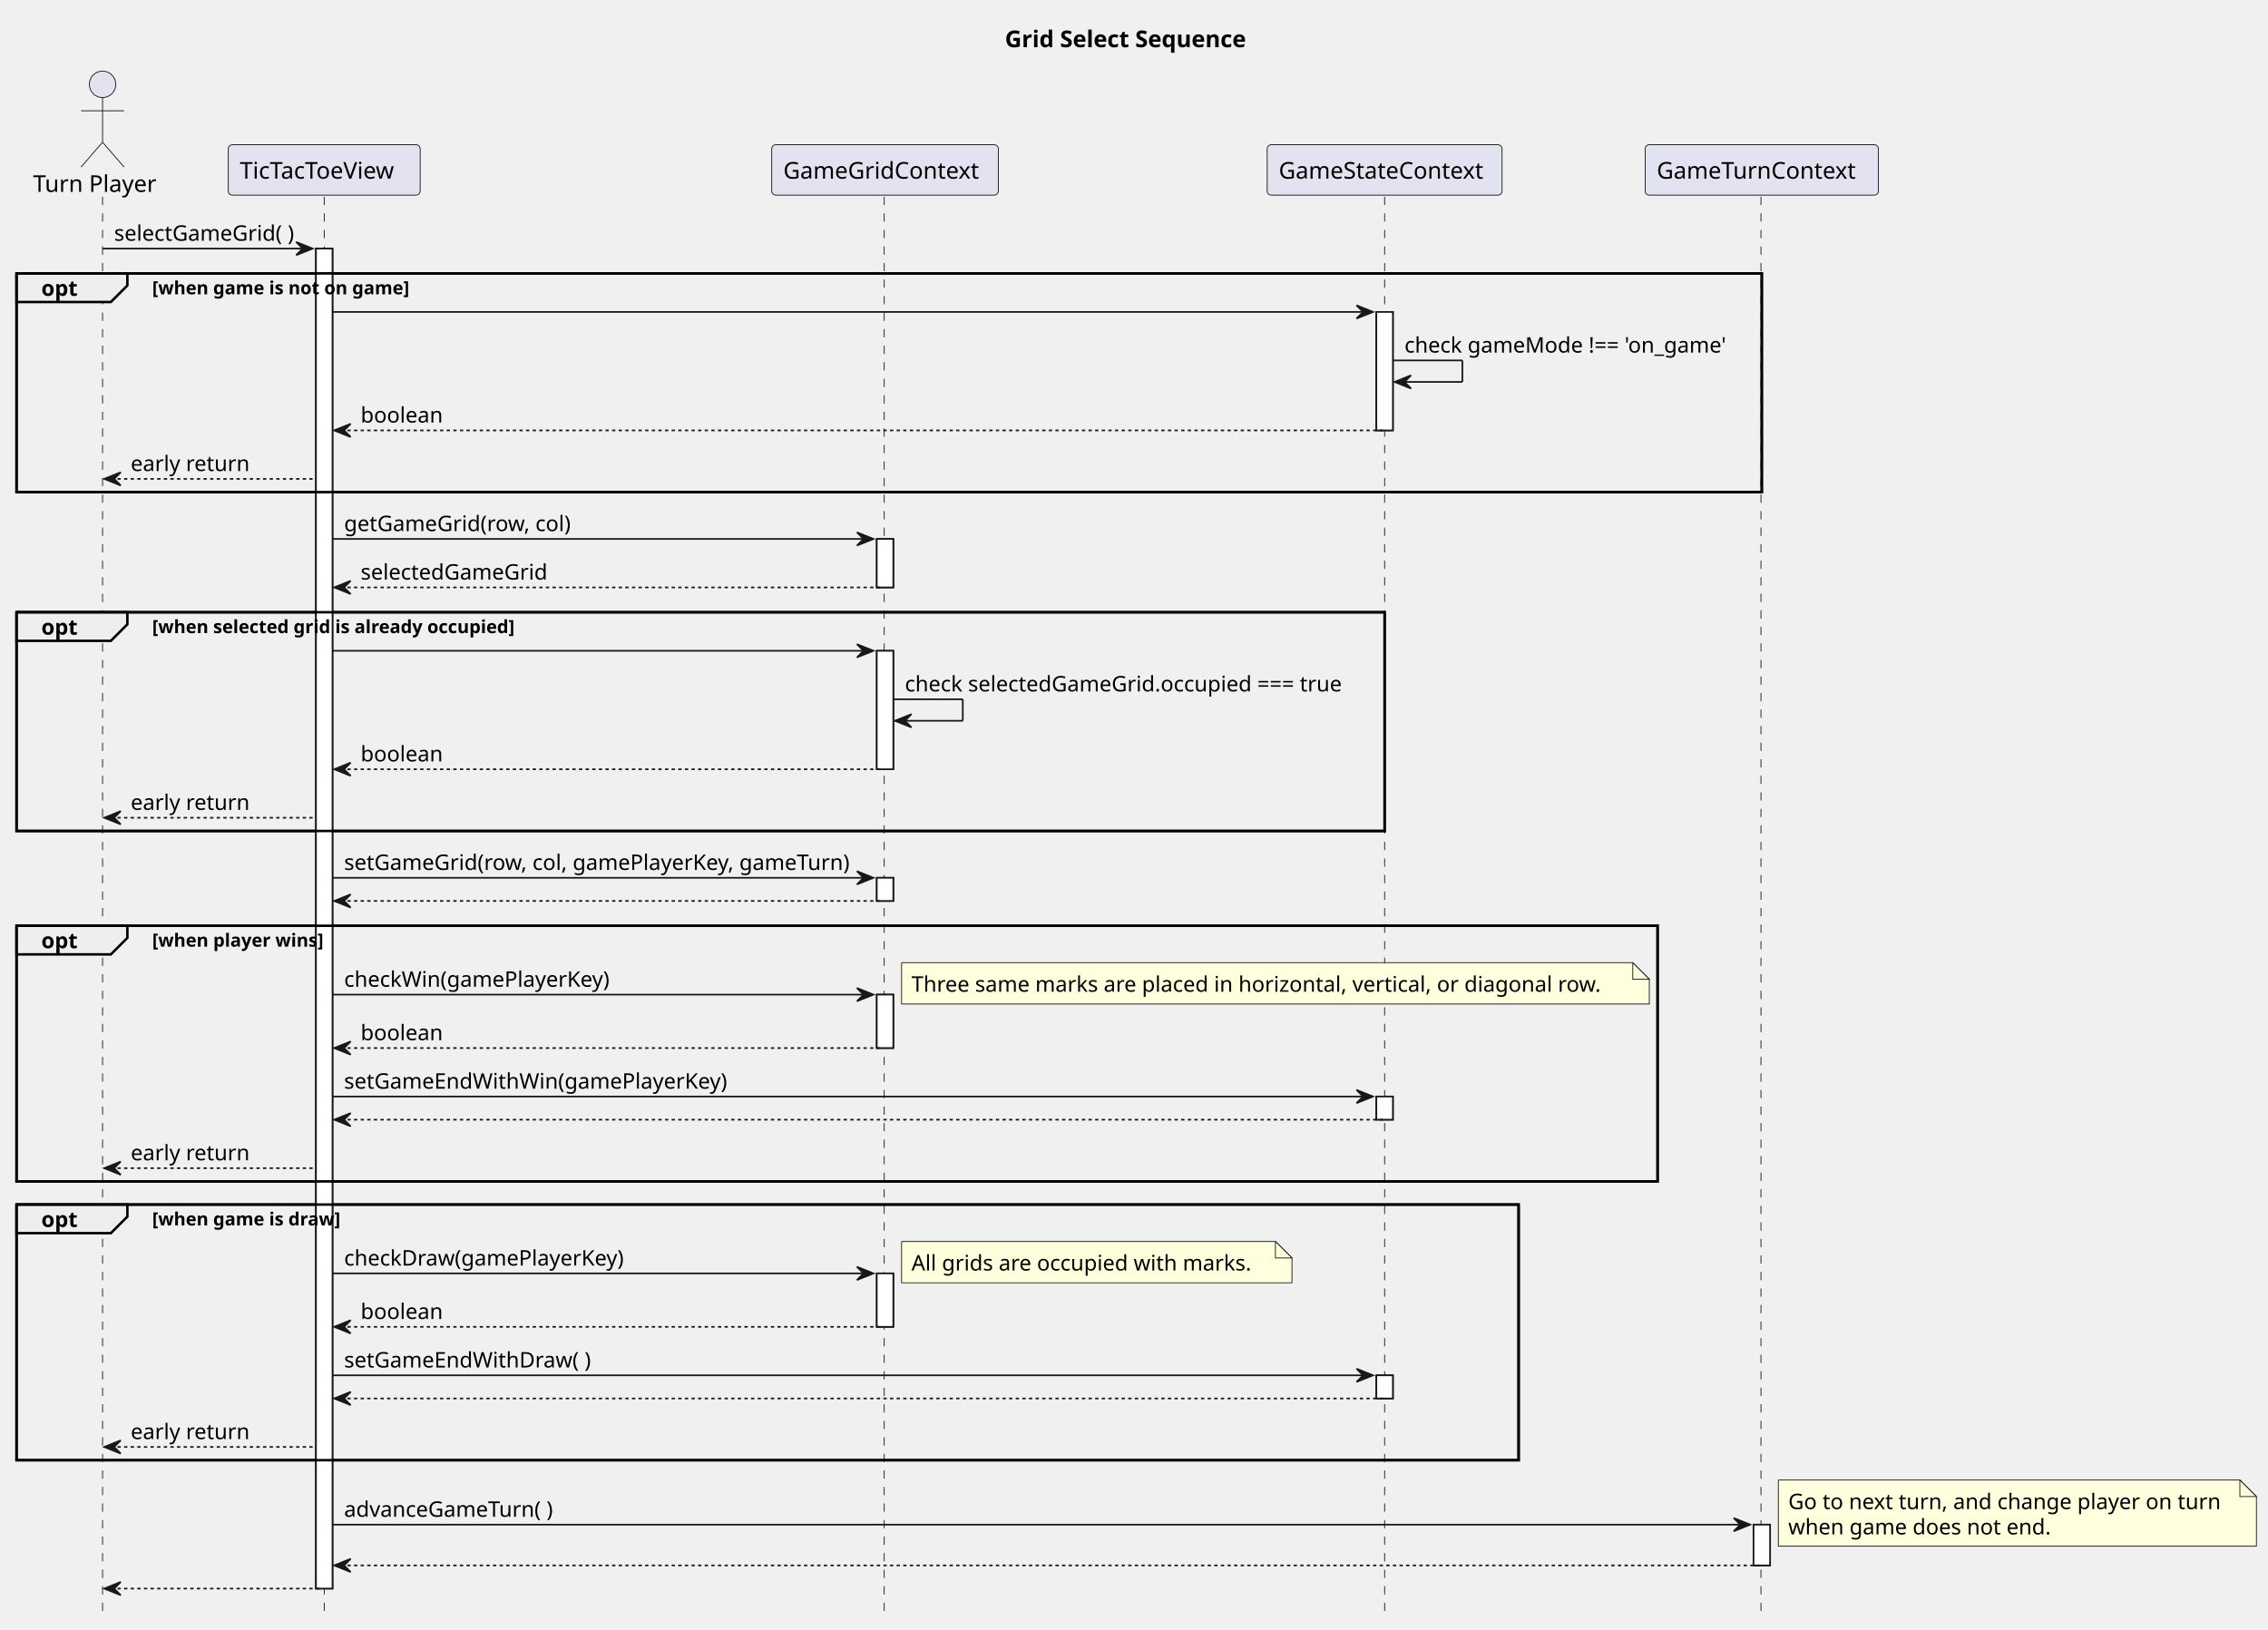
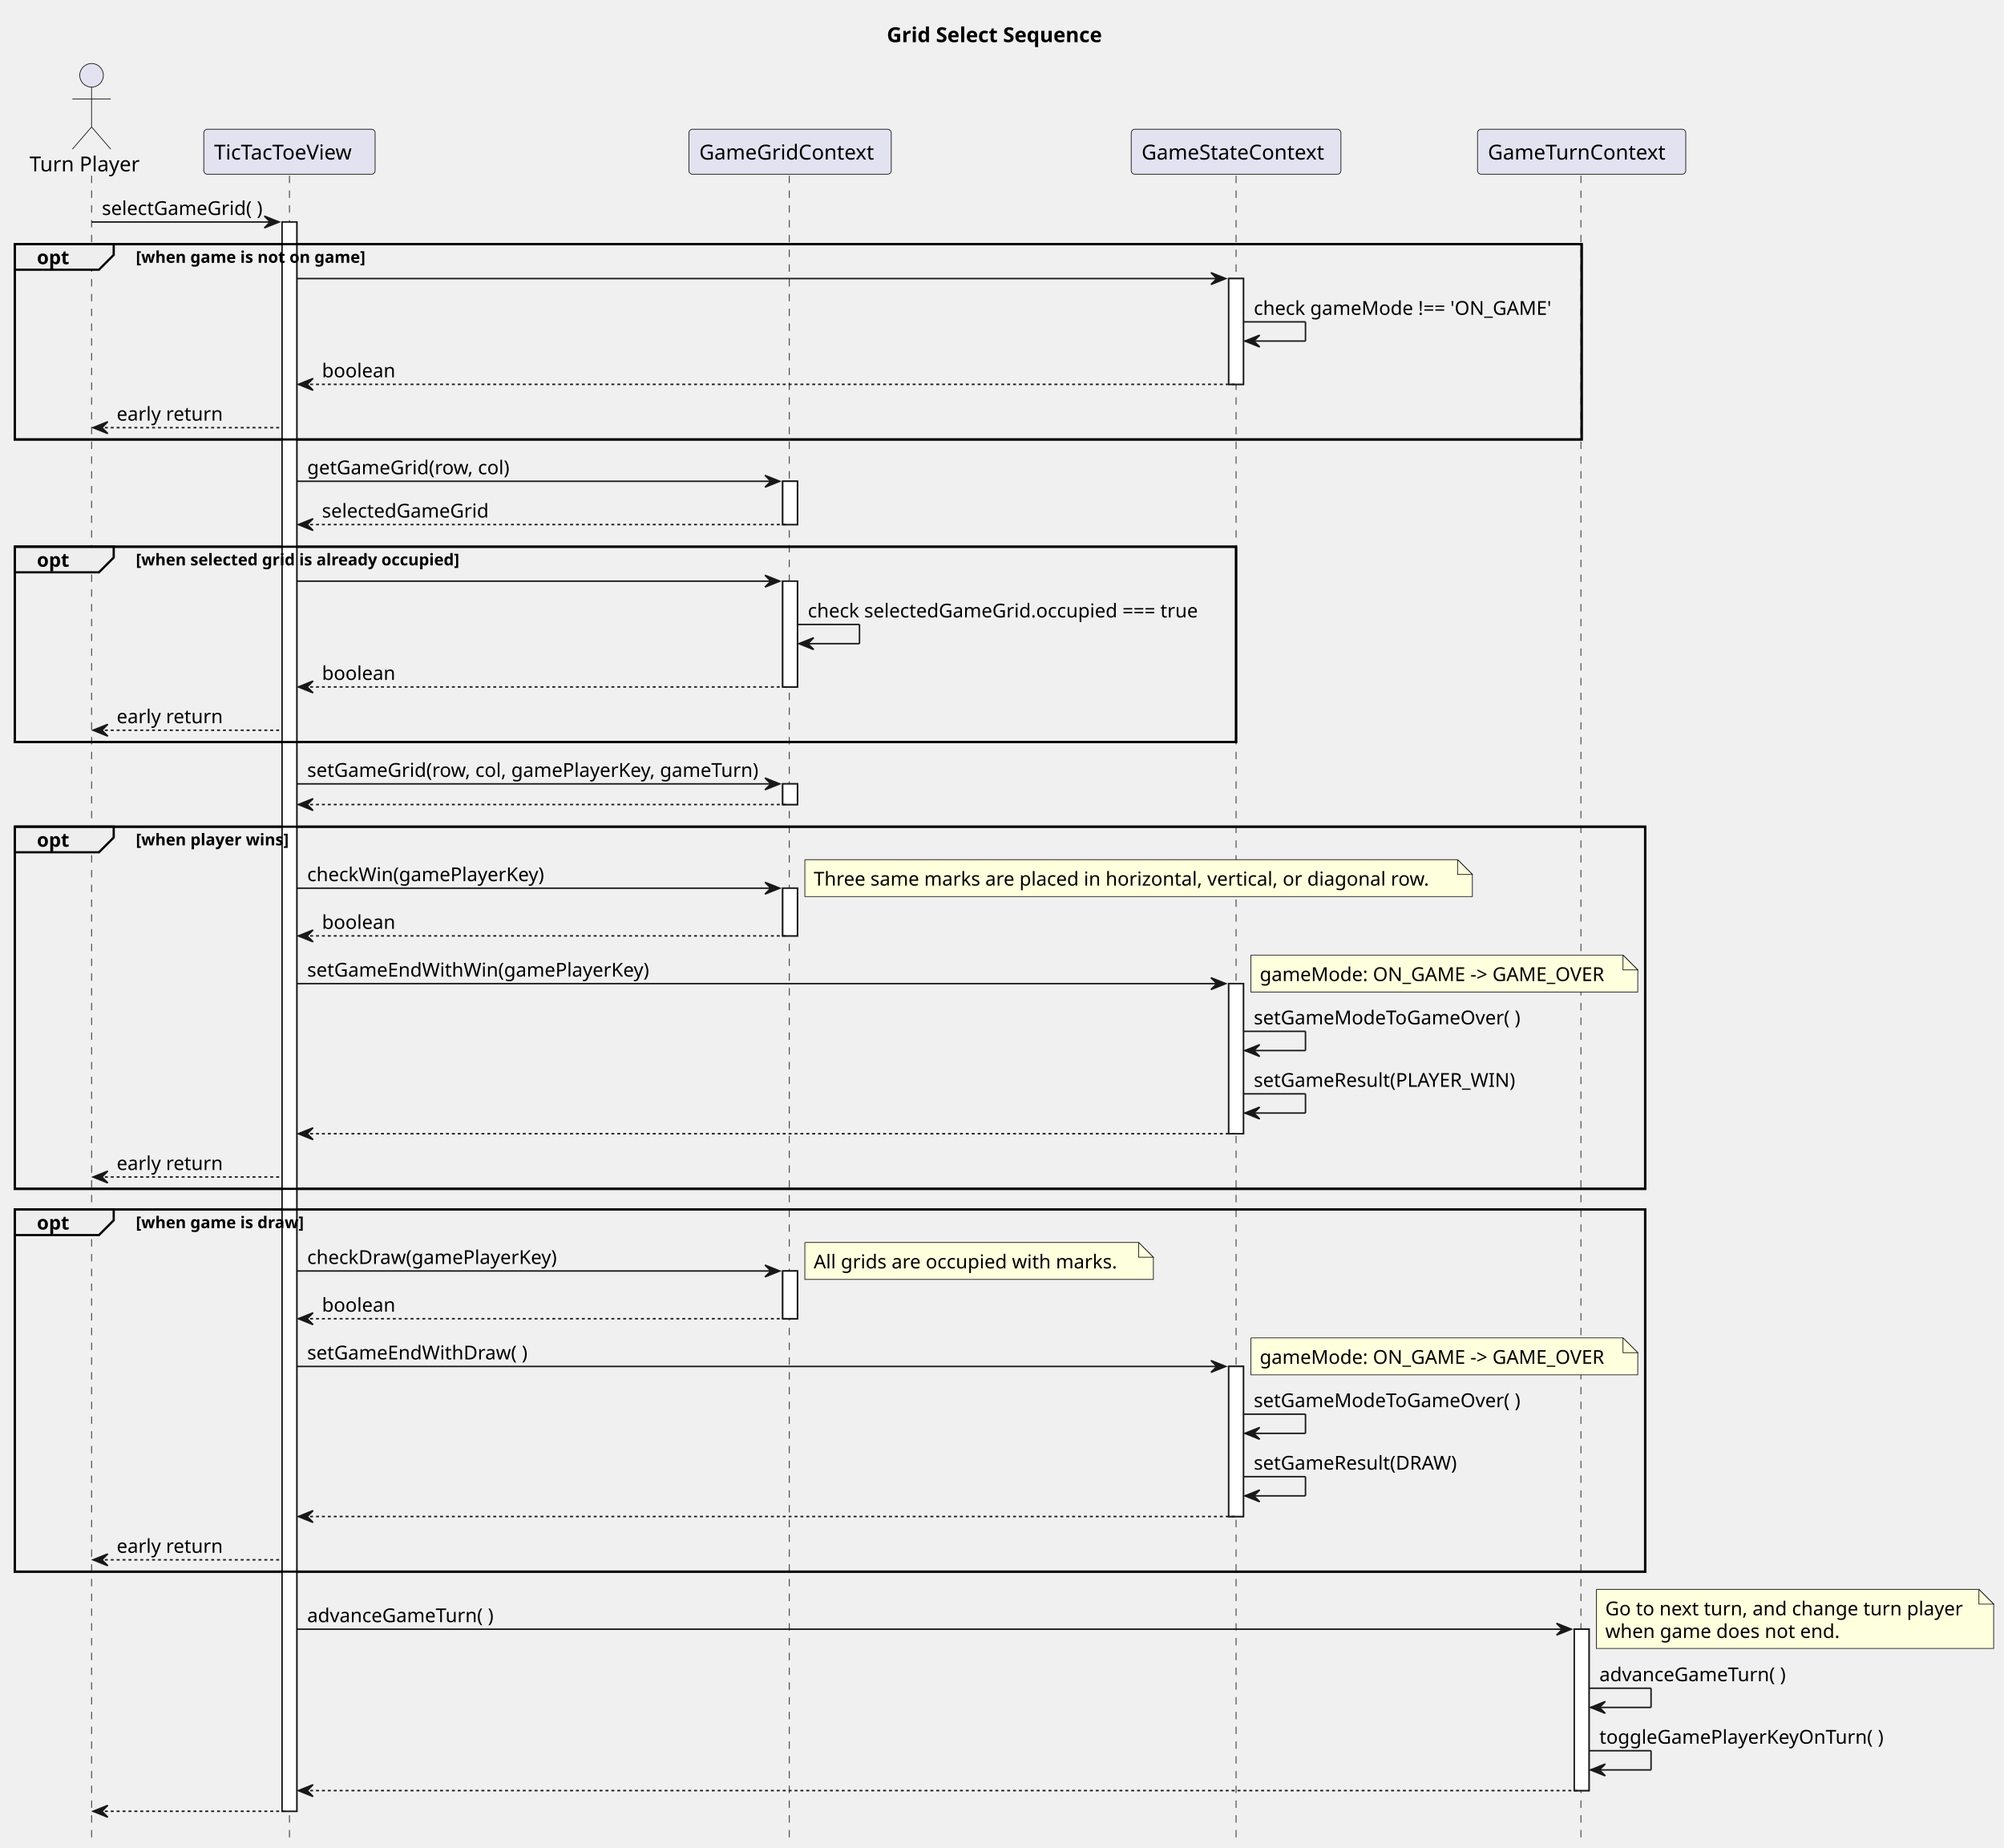
- <svg xmlns="http://www.w3.org/2000/svg" contentStyleType="text/css" height="985px" preserveAspectRatio="none" style="width:1371px;height:985px;background:#FFFFFF;" version="1.1" viewBox="0 0 1371 985" width="1371px" zoomAndPan="magnify">
+ <svg xmlns="http://www.w3.org/2000/svg" contentStyleType="text/css" height="1251px" preserveAspectRatio="none" style="width:1357px;height:1251px;background:#FFFFFF;" version="1.1" viewBox="0 0 1357 1251" width="1357px" zoomAndPan="magnify">
  <defs />
  <g>
-     <text fill="#000000" font-family="sans-serif" font-size="14" font-weight="bold" lengthAdjust="spacing" textLength="148" x="607.5" y="28.535">Grid Select Sequence</text>
-     <rect fill="#FFFFFF" height="810.143" style="stroke:#181818;stroke-width:1.0;" width="10" x="191" y="150.287" />
+     <text fill="#000000" font-family="sans-serif" font-size="14" font-weight="bold" lengthAdjust="spacing" textLength="148" x="600.5" y="28.535">Grid Select Sequence</text>
+     <rect fill="#FFFFFF" height="1076.006" style="stroke:#181818;stroke-width:1.0;" width="10" x="191" y="150.287" />
    <rect fill="#FFFFFF" height="29.311" style="stroke:#181818;stroke-width:1.0;" width="10" x="530" y="325.84" />
    <rect fill="#FFFFFF" height="71.621" style="stroke:#181818;stroke-width:1.0;" width="10" x="530" y="393.461" />
    <rect fill="#FFFFFF" height="14" style="stroke:#181818;stroke-width:1.0;" width="10" x="530" y="530.703" />
    <rect fill="#FFFFFF" height="32.31" style="stroke:#181818;stroke-width:1.0;" width="10" x="530" y="601.324" />
-     <rect fill="#FFFFFF" height="32.31" style="stroke:#181818;stroke-width:1.0;" width="10" x="530" y="769.877" />
+     <rect fill="#FFFFFF" height="32.31" style="stroke:#181818;stroke-width:1.0;" width="10" x="530" y="860.498" />
    <rect fill="#FFFFFF" height="71.621" style="stroke:#181818;stroke-width:1.0;" width="10" x="832" y="188.598" />
-     <rect fill="#FFFFFF" height="14" style="stroke:#181818;stroke-width:1.0;" width="10" x="832" y="662.945" />
-     <rect fill="#FFFFFF" height="14" style="stroke:#181818;stroke-width:1.0;" width="10" x="832" y="831.498" />
-     <rect fill="#FFFFFF" height="24.655" style="stroke:#181818;stroke-width:1.0;" width="10" x="1060" y="921.774" />
-     <rect fill="none" height="132.242" style="stroke:#000000;stroke-width:1.5;" width="1055" x="10" y="165.287" />
+     <rect fill="#FFFFFF" height="101.621" style="stroke:#181818;stroke-width:1.0;" width="10" x="832" y="665.945" />
+     <rect fill="#FFFFFF" height="101.621" style="stroke:#181818;stroke-width:1.0;" width="10" x="832" y="925.119" />
+     <rect fill="#FFFFFF" height="109.276" style="stroke:#181818;stroke-width:1.0;" width="10" x="1066" y="1103.017" />
+     <rect fill="none" height="132.242" style="stroke:#000000;stroke-width:1.5;" width="1061" x="10" y="165.287" />
    <rect fill="none" height="132.242" style="stroke:#000000;stroke-width:1.5;" width="827" x="10" y="370.15" />
-     <rect fill="none" height="154.553" style="stroke:#000000;stroke-width:1.5;" width="992" x="10" y="559.703" />
-     <rect fill="none" height="154.553" style="stroke:#000000;stroke-width:1.5;" width="908" x="10" y="728.256" />
-     <line style="stroke:#181818;stroke-width:0.5;stroke-dasharray:5.0,5.0;" x1="62" x2="62" y1="118.977" y2="978.43" />
-     <line style="stroke:#181818;stroke-width:0.5;stroke-dasharray:5.0,5.0;" x1="196" x2="196" y1="118.977" y2="978.43" />
-     <line style="stroke:#181818;stroke-width:0.5;stroke-dasharray:5.0,5.0;" x1="534.5" x2="534.5" y1="118.977" y2="978.43" />
-     <line style="stroke:#181818;stroke-width:0.5;stroke-dasharray:5.0,5.0;" x1="837" x2="837" y1="118.977" y2="978.43" />
-     <line style="stroke:#181818;stroke-width:0.5;stroke-dasharray:5.0,5.0;" x1="1064.5" x2="1064.5" y1="118.977" y2="978.43" />
+     <rect fill="none" height="245.174" style="stroke:#000000;stroke-width:1.5;" width="1104" x="10" y="559.703" />
+     <rect fill="none" height="245.174" style="stroke:#000000;stroke-width:1.5;" width="1104" x="10" y="818.877" />
+     <line style="stroke:#181818;stroke-width:0.5;stroke-dasharray:5.0,5.0;" x1="62" x2="62" y1="118.977" y2="1244.293" />
+     <line style="stroke:#181818;stroke-width:0.5;stroke-dasharray:5.0,5.0;" x1="196" x2="196" y1="118.977" y2="1244.293" />
+     <line style="stroke:#181818;stroke-width:0.5;stroke-dasharray:5.0,5.0;" x1="534.5" x2="534.5" y1="118.977" y2="1244.293" />
+     <line style="stroke:#181818;stroke-width:0.5;stroke-dasharray:5.0,5.0;" x1="837" x2="837" y1="118.977" y2="1244.293" />
+     <line style="stroke:#181818;stroke-width:0.5;stroke-dasharray:5.0,5.0;" x1="1070.5" x2="1070.5" y1="118.977" y2="1244.293" />
    <text fill="#000000" font-family="sans-serif" font-size="14" lengthAdjust="spacing" textLength="78" x="20" y="116.023">Turn Player</text>
    <ellipse cx="62" cy="50.988" fill="#E2E2F0" rx="8" ry="8" style="stroke:#181818;stroke-width:0.5;" />
    <path d="M62,58.988 L62,85.988 M49,66.988 L75,66.988 M62,85.988 L49,100.988 M62,85.988 L75,100.988 " fill="none" style="stroke:#181818;stroke-width:0.5;" />
    <rect fill="#E2E2F0" height="30.488" rx="2.5" ry="2.5" style="stroke:#181818;stroke-width:0.5;" width="116" x="138" y="87.488" />
    <text fill="#000000" font-family="sans-serif" font-size="14" lengthAdjust="spacing" textLength="102" x="145" y="108.023">TicTacToeView</text>
    <rect fill="#E2E2F0" height="30.488" rx="2.5" ry="2.5" style="stroke:#181818;stroke-width:0.5;" width="137" x="466.5" y="87.488" />
    <text fill="#000000" font-family="sans-serif" font-size="14" lengthAdjust="spacing" textLength="123" x="473.5" y="108.023">GameGridContext</text>
    <rect fill="#E2E2F0" height="30.488" rx="2.5" ry="2.5" style="stroke:#181818;stroke-width:0.5;" width="142" x="766" y="87.488" />
    <text fill="#000000" font-family="sans-serif" font-size="14" lengthAdjust="spacing" textLength="128" x="773" y="108.023">GameStateContext</text>
-     <rect fill="#E2E2F0" height="30.488" rx="2.5" ry="2.5" style="stroke:#181818;stroke-width:0.5;" width="141" x="994.5" y="87.488" />
-     <text fill="#000000" font-family="sans-serif" font-size="14" lengthAdjust="spacing" textLength="127" x="1001.5" y="108.023">GameTurnContext</text>
-     <rect fill="#FFFFFF" height="810.143" style="stroke:#181818;stroke-width:1.0;" width="10" x="191" y="150.287" />
+     <rect fill="#E2E2F0" height="30.488" rx="2.5" ry="2.5" style="stroke:#181818;stroke-width:0.5;" width="141" x="1000.5" y="87.488" />
+     <text fill="#000000" font-family="sans-serif" font-size="14" lengthAdjust="spacing" textLength="127" x="1007.5" y="108.023">GameTurnContext</text>
+     <rect fill="#FFFFFF" height="1076.006" style="stroke:#181818;stroke-width:1.0;" width="10" x="191" y="150.287" />
    <rect fill="#FFFFFF" height="29.311" style="stroke:#181818;stroke-width:1.0;" width="10" x="530" y="325.84" />
    <rect fill="#FFFFFF" height="71.621" style="stroke:#181818;stroke-width:1.0;" width="10" x="530" y="393.461" />
    <rect fill="#FFFFFF" height="14" style="stroke:#181818;stroke-width:1.0;" width="10" x="530" y="530.703" />
    <rect fill="#FFFFFF" height="32.31" style="stroke:#181818;stroke-width:1.0;" width="10" x="530" y="601.324" />
-     <rect fill="#FFFFFF" height="32.31" style="stroke:#181818;stroke-width:1.0;" width="10" x="530" y="769.877" />
+     <rect fill="#FFFFFF" height="32.31" style="stroke:#181818;stroke-width:1.0;" width="10" x="530" y="860.498" />
    <rect fill="#FFFFFF" height="71.621" style="stroke:#181818;stroke-width:1.0;" width="10" x="832" y="188.598" />
-     <rect fill="#FFFFFF" height="14" style="stroke:#181818;stroke-width:1.0;" width="10" x="832" y="662.945" />
-     <rect fill="#FFFFFF" height="14" style="stroke:#181818;stroke-width:1.0;" width="10" x="832" y="831.498" />
-     <rect fill="#FFFFFF" height="24.655" style="stroke:#181818;stroke-width:1.0;" width="10" x="1060" y="921.774" />
+     <rect fill="#FFFFFF" height="101.621" style="stroke:#181818;stroke-width:1.0;" width="10" x="832" y="665.945" />
+     <rect fill="#FFFFFF" height="101.621" style="stroke:#181818;stroke-width:1.0;" width="10" x="832" y="925.119" />
+     <rect fill="#FFFFFF" height="109.276" style="stroke:#181818;stroke-width:1.0;" width="10" x="1066" y="1103.017" />
    <polygon fill="#181818" points="179,146.287,189,150.287,179,154.287,183,150.287" style="stroke:#181818;stroke-width:1.0;" />
    <line style="stroke:#181818;stroke-width:1.0;" x1="62" x2="185" y1="150.287" y2="150.287" />
    <text fill="#000000" font-family="sans-serif" font-size="13" lengthAdjust="spacing" textLength="110" x="69" y="145.545">selectGameGrid( )</text>
    <path d="M10,165.287 L77,165.287 L77,172.598 L67,182.598 L10,182.598 L10,165.287 " fill="#EEEEEE" style="stroke:#000000;stroke-width:1.5;" />
-     <rect fill="none" height="132.242" style="stroke:#000000;stroke-width:1.5;" width="1055" x="10" y="165.287" />
+     <rect fill="none" height="132.242" style="stroke:#000000;stroke-width:1.5;" width="1061" x="10" y="165.287" />
    <text fill="#000000" font-family="sans-serif" font-size="13" font-weight="bold" lengthAdjust="spacing" textLength="22" x="25" y="178.856">opt</text>
    <text fill="#000000" font-family="sans-serif" font-size="11" font-weight="bold" lengthAdjust="spacing" textLength="159" x="92" y="177.922">[when game is not on game]</text>
    <polygon fill="#181818" points="820,184.598,830,188.598,820,192.598,824,188.598" style="stroke:#181818;stroke-width:1.0;" />
    <line style="stroke:#181818;stroke-width:1.0;" x1="201" x2="826" y1="188.598" y2="188.598" />
    <line style="stroke:#181818;stroke-width:1.0;" x1="842" x2="884" y1="217.908" y2="217.908" />
    <line style="stroke:#181818;stroke-width:1.0;" x1="884" x2="884" y1="217.908" y2="230.908" />
    <line style="stroke:#181818;stroke-width:1.0;" x1="843" x2="884" y1="230.908" y2="230.908" />
    <polygon fill="#181818" points="853,226.908,843,230.908,853,234.908,849,230.908" style="stroke:#181818;stroke-width:1.0;" />
-     <text fill="#000000" font-family="sans-serif" font-size="13" lengthAdjust="spacing" textLength="204" x="849" y="213.166">check gameMode !== 'on_game'</text>
+     <text fill="#000000" font-family="sans-serif" font-size="13" lengthAdjust="spacing" textLength="210" x="849" y="213.166">check gameMode !== 'ON_GAME'</text>
    <polygon fill="#181818" points="212,256.219,202,260.219,212,264.219,208,260.219" style="stroke:#181818;stroke-width:1.0;" />
    <line style="stroke:#181818;stroke-width:1.0;stroke-dasharray:2.0,2.0;" x1="206" x2="836" y1="260.219" y2="260.219" />
    <text fill="#000000" font-family="sans-serif" font-size="13" lengthAdjust="spacing" textLength="50" x="218" y="255.477">boolean</text>
    <polygon fill="#181818" points="73,285.529,63,289.529,73,293.529,69,289.529" style="stroke:#181818;stroke-width:1.0;" />
    <line style="stroke:#181818;stroke-width:1.0;stroke-dasharray:2.0,2.0;" x1="67" x2="190" y1="289.529" y2="289.529" />
    <text fill="#000000" font-family="sans-serif" font-size="13" lengthAdjust="spacing" textLength="72" x="79" y="284.787">early return</text>
    <polygon fill="#181818" points="518,321.84,528,325.84,518,329.84,522,325.84" style="stroke:#181818;stroke-width:1.0;" />
    <line style="stroke:#181818;stroke-width:1.0;" x1="201" x2="524" y1="325.84" y2="325.84" />
    <text fill="#000000" font-family="sans-serif" font-size="13" lengthAdjust="spacing" textLength="139" x="208" y="321.098">getGameGrid(row, col)</text>
    <polygon fill="#181818" points="212,351.15,202,355.15,212,359.15,208,355.15" style="stroke:#181818;stroke-width:1.0;" />
    <line style="stroke:#181818;stroke-width:1.0;stroke-dasharray:2.0,2.0;" x1="206" x2="534" y1="355.15" y2="355.15" />
    <text fill="#000000" font-family="sans-serif" font-size="13" lengthAdjust="spacing" textLength="113" x="218" y="350.408">selectedGameGrid</text>
    <path d="M10,370.15 L77,370.15 L77,377.461 L67,387.461 L10,387.461 L10,370.15 " fill="#EEEEEE" style="stroke:#000000;stroke-width:1.5;" />
    <rect fill="none" height="132.242" style="stroke:#000000;stroke-width:1.5;" width="827" x="10" y="370.15" />
    <text fill="#000000" font-family="sans-serif" font-size="13" font-weight="bold" lengthAdjust="spacing" textLength="22" x="25" y="383.719">opt</text>
    <text fill="#000000" font-family="sans-serif" font-size="11" font-weight="bold" lengthAdjust="spacing" textLength="225" x="92" y="382.785">[when selected grid is already occupied]</text>
    <polygon fill="#181818" points="518,389.461,528,393.461,518,397.461,522,393.461" style="stroke:#181818;stroke-width:1.0;" />
    <line style="stroke:#181818;stroke-width:1.0;" x1="201" x2="524" y1="393.461" y2="393.461" />
    <line style="stroke:#181818;stroke-width:1.0;" x1="540" x2="582" y1="422.772" y2="422.772" />
    <line style="stroke:#181818;stroke-width:1.0;" x1="582" x2="582" y1="422.772" y2="435.772" />
    <line style="stroke:#181818;stroke-width:1.0;" x1="541" x2="582" y1="435.772" y2="435.772" />
    <polygon fill="#181818" points="551,431.772,541,435.772,551,439.772,547,435.772" style="stroke:#181818;stroke-width:1.0;" />
    <text fill="#000000" font-family="sans-serif" font-size="13" lengthAdjust="spacing" textLength="278" x="547" y="418.029">check selectedGameGrid.occupied === true</text>
    <polygon fill="#181818" points="212,461.082,202,465.082,212,469.082,208,465.082" style="stroke:#181818;stroke-width:1.0;" />
    <line style="stroke:#181818;stroke-width:1.0;stroke-dasharray:2.0,2.0;" x1="206" x2="534" y1="465.082" y2="465.082" />
    <text fill="#000000" font-family="sans-serif" font-size="13" lengthAdjust="spacing" textLength="50" x="218" y="460.34">boolean</text>
    <polygon fill="#181818" points="73,490.393,63,494.393,73,498.393,69,494.393" style="stroke:#181818;stroke-width:1.0;" />
    <line style="stroke:#181818;stroke-width:1.0;stroke-dasharray:2.0,2.0;" x1="67" x2="190" y1="494.393" y2="494.393" />
    <text fill="#000000" font-family="sans-serif" font-size="13" lengthAdjust="spacing" textLength="72" x="79" y="489.65">early return</text>
    <polygon fill="#181818" points="518,526.703,528,530.703,518,534.703,522,530.703" style="stroke:#181818;stroke-width:1.0;" />
    <line style="stroke:#181818;stroke-width:1.0;" x1="201" x2="524" y1="530.703" y2="530.703" />
    <text fill="#000000" font-family="sans-serif" font-size="13" lengthAdjust="spacing" textLength="310" x="208" y="525.961">setGameGrid(row, col, gamePlayerKey, gameTurn)</text>
    <polygon fill="#181818" points="212,540.703,202,544.703,212,548.703,208,544.703" style="stroke:#181818;stroke-width:1.0;" />
    <line style="stroke:#181818;stroke-width:1.0;stroke-dasharray:2.0,2.0;" x1="206" x2="534" y1="544.703" y2="544.703" />
    <path d="M10,559.703 L77,559.703 L77,567.014 L67,577.014 L10,577.014 L10,559.703 " fill="#EEEEEE" style="stroke:#000000;stroke-width:1.5;" />
-     <rect fill="none" height="154.553" style="stroke:#000000;stroke-width:1.5;" width="992" x="10" y="559.703" />
+     <rect fill="none" height="245.174" style="stroke:#000000;stroke-width:1.5;" width="1104" x="10" y="559.703" />
    <text fill="#000000" font-family="sans-serif" font-size="13" font-weight="bold" lengthAdjust="spacing" textLength="22" x="25" y="573.271">opt</text>
    <text fill="#000000" font-family="sans-serif" font-size="11" font-weight="bold" lengthAdjust="spacing" textLength="105" x="92" y="572.338">[when player wins]</text>
    <polygon fill="#181818" points="518,597.324,528,601.324,518,605.324,522,601.324" style="stroke:#181818;stroke-width:1.0;" />
    <line style="stroke:#181818;stroke-width:1.0;" x1="201" x2="524" y1="601.324" y2="601.324" />
    <text fill="#000000" font-family="sans-serif" font-size="13" lengthAdjust="spacing" textLength="161" x="208" y="596.582">checkWin(gamePlayerKey)</text>
    <path d="M545,582.014 L545,607.014 L997,607.014 L997,592.014 L987,582.014 L545,582.014 " fill="#FEFFDD" style="stroke:#181818;stroke-width:0.5;" />
    <path d="M987,582.014 L987,592.014 L997,592.014 L987,582.014 " fill="#FEFFDD" style="stroke:#181818;stroke-width:0.5;" />
    <text fill="#000000" font-family="sans-serif" font-size="13" lengthAdjust="spacing" textLength="431" x="551" y="599.582">Three same marks are placed in horizontal, vertical, or diagonal row.</text>
    <polygon fill="#181818" points="212,629.635,202,633.635,212,637.635,208,633.635" style="stroke:#181818;stroke-width:1.0;" />
    <line style="stroke:#181818;stroke-width:1.0;stroke-dasharray:2.0,2.0;" x1="206" x2="534" y1="633.635" y2="633.635" />
    <text fill="#000000" font-family="sans-serif" font-size="13" lengthAdjust="spacing" textLength="50" x="218" y="628.893">boolean</text>
-     <polygon fill="#181818" points="820,658.945,830,662.945,820,666.945,824,662.945" style="stroke:#181818;stroke-width:1.0;" />
-     <line style="stroke:#181818;stroke-width:1.0;" x1="201" x2="826" y1="662.945" y2="662.945" />
-     <text fill="#000000" font-family="sans-serif" font-size="13" lengthAdjust="spacing" textLength="229" x="208" y="658.203">setGameEndWithWin(gamePlayerKey)</text>
-     <polygon fill="#181818" points="212,672.945,202,676.945,212,680.945,208,676.945" style="stroke:#181818;stroke-width:1.0;" />
-     <line style="stroke:#181818;stroke-width:1.0;stroke-dasharray:2.0,2.0;" x1="206" x2="836" y1="676.945" y2="676.945" />
-     <polygon fill="#181818" points="73,702.256,63,706.256,73,710.256,69,706.256" style="stroke:#181818;stroke-width:1.0;" />
-     <line style="stroke:#181818;stroke-width:1.0;stroke-dasharray:2.0,2.0;" x1="67" x2="190" y1="706.256" y2="706.256" />
-     <text fill="#000000" font-family="sans-serif" font-size="13" lengthAdjust="spacing" textLength="72" x="79" y="701.514">early return</text>
-     <path d="M10,728.256 L77,728.256 L77,735.566 L67,745.566 L10,745.566 L10,728.256 " fill="#EEEEEE" style="stroke:#000000;stroke-width:1.5;" />
-     <rect fill="none" height="154.553" style="stroke:#000000;stroke-width:1.5;" width="908" x="10" y="728.256" />
-     <text fill="#000000" font-family="sans-serif" font-size="13" font-weight="bold" lengthAdjust="spacing" textLength="22" x="25" y="741.824">opt</text>
-     <text fill="#000000" font-family="sans-serif" font-size="11" font-weight="bold" lengthAdjust="spacing" textLength="116" x="92" y="740.891">[when game is draw]</text>
-     <polygon fill="#181818" points="518,765.877,528,769.877,518,773.877,522,769.877" style="stroke:#181818;stroke-width:1.0;" />
-     <line style="stroke:#181818;stroke-width:1.0;" x1="201" x2="524" y1="769.877" y2="769.877" />
-     <text fill="#000000" font-family="sans-serif" font-size="13" lengthAdjust="spacing" textLength="170" x="208" y="765.135">checkDraw(gamePlayerKey)</text>
-     <path d="M545,750.566 L545,775.566 L781,775.566 L781,760.566 L771,750.566 L545,750.566 " fill="#FEFFDD" style="stroke:#181818;stroke-width:0.5;" />
-     <path d="M771,750.566 L771,760.566 L781,760.566 L771,750.566 " fill="#FEFFDD" style="stroke:#181818;stroke-width:0.5;" />
-     <text fill="#000000" font-family="sans-serif" font-size="13" lengthAdjust="spacing" textLength="215" x="551" y="768.135">All grids are occupied with marks.</text>
-     <polygon fill="#181818" points="212,798.188,202,802.188,212,806.188,208,802.188" style="stroke:#181818;stroke-width:1.0;" />
-     <line style="stroke:#181818;stroke-width:1.0;stroke-dasharray:2.0,2.0;" x1="206" x2="534" y1="802.188" y2="802.188" />
-     <text fill="#000000" font-family="sans-serif" font-size="13" lengthAdjust="spacing" textLength="50" x="218" y="797.445">boolean</text>
-     <polygon fill="#181818" points="820,827.498,830,831.498,820,835.498,824,831.498" style="stroke:#181818;stroke-width:1.0;" />
-     <line style="stroke:#181818;stroke-width:1.0;" x1="201" x2="826" y1="831.498" y2="831.498" />
-     <text fill="#000000" font-family="sans-serif" font-size="13" lengthAdjust="spacing" textLength="149" x="208" y="826.756">setGameEndWithDraw( )</text>
-     <polygon fill="#181818" points="212,841.498,202,845.498,212,849.498,208,845.498" style="stroke:#181818;stroke-width:1.0;" />
-     <line style="stroke:#181818;stroke-width:1.0;stroke-dasharray:2.0,2.0;" x1="206" x2="836" y1="845.498" y2="845.498" />
-     <polygon fill="#181818" points="73,870.809,63,874.809,73,878.809,69,874.809" style="stroke:#181818;stroke-width:1.0;" />
-     <line style="stroke:#181818;stroke-width:1.0;stroke-dasharray:2.0,2.0;" x1="67" x2="190" y1="874.809" y2="874.809" />
-     <text fill="#000000" font-family="sans-serif" font-size="13" lengthAdjust="spacing" textLength="72" x="79" y="870.066">early return</text>
-     <polygon fill="#181818" points="1048,917.774,1058,921.774,1048,925.774,1052,921.774" style="stroke:#181818;stroke-width:1.0;" />
-     <line style="stroke:#181818;stroke-width:1.0;" x1="201" x2="1054" y1="921.774" y2="921.774" />
-     <text fill="#000000" font-family="sans-serif" font-size="13" lengthAdjust="spacing" textLength="127" x="208" y="917.032">advanceGameTurn( )</text>
-     <path d="M1075,894.809 L1075,934.809 L1364,934.809 L1364,904.809 L1354,894.809 L1075,894.809 " fill="#FEFFDD" style="stroke:#181818;stroke-width:0.5;" />
-     <path d="M1354,894.809 L1354,904.809 L1364,904.809 L1354,894.809 " fill="#FEFFDD" style="stroke:#181818;stroke-width:0.5;" />
-     <text fill="#000000" font-family="sans-serif" font-size="13" lengthAdjust="spacing" textLength="268" x="1081" y="912.377">Go to next turn, and change player on turn</text>
-     <text fill="#000000" font-family="sans-serif" font-size="13" lengthAdjust="spacing" textLength="161" x="1081" y="927.688">when game does not end.</text>
-     <polygon fill="#181818" points="212,942.43,202,946.43,212,950.43,208,946.43" style="stroke:#181818;stroke-width:1.0;" />
-     <line style="stroke:#181818;stroke-width:1.0;stroke-dasharray:2.0,2.0;" x1="206" x2="1064" y1="946.43" y2="946.43" />
-     <polygon fill="#181818" points="73,956.43,63,960.43,73,964.43,69,960.43" style="stroke:#181818;stroke-width:1.0;" />
-     <line style="stroke:#181818;stroke-width:1.0;stroke-dasharray:2.0,2.0;" x1="67" x2="195" y1="960.43" y2="960.43" />
+     <polygon fill="#181818" points="820,661.945,830,665.945,820,669.945,824,665.945" style="stroke:#181818;stroke-width:1.0;" />
+     <line style="stroke:#181818;stroke-width:1.0;" x1="201" x2="826" y1="665.945" y2="665.945" />
+     <text fill="#000000" font-family="sans-serif" font-size="13" lengthAdjust="spacing" textLength="229" x="208" y="661.203">setGameEndWithWin(gamePlayerKey)</text>
+     <path d="M847,646.635 L847,671.635 L1109,671.635 L1109,656.635 L1099,646.635 L847,646.635 " fill="#FEFFDD" style="stroke:#181818;stroke-width:0.5;" />
+     <path d="M1099,646.635 L1099,656.635 L1109,656.635 L1099,646.635 " fill="#FEFFDD" style="stroke:#181818;stroke-width:0.5;" />
+     <text fill="#000000" font-family="sans-serif" font-size="13" lengthAdjust="spacing" textLength="241" x="853" y="664.203">gameMode: ON_GAME -&gt; GAME_OVER</text>
+     <line style="stroke:#181818;stroke-width:1.0;" x1="842" x2="884" y1="698.256" y2="698.256" />
+     <line style="stroke:#181818;stroke-width:1.0;" x1="884" x2="884" y1="698.256" y2="711.256" />
+     <line style="stroke:#181818;stroke-width:1.0;" x1="843" x2="884" y1="711.256" y2="711.256" />
+     <polygon fill="#181818" points="853,707.256,843,711.256,853,715.256,849,711.256" style="stroke:#181818;stroke-width:1.0;" />
+     <text fill="#000000" font-family="sans-serif" font-size="13" lengthAdjust="spacing" textLength="180" x="849" y="693.514">setGameModeToGameOver( )</text>
+     <line style="stroke:#181818;stroke-width:1.0;" x1="842" x2="884" y1="740.566" y2="740.566" />
+     <line style="stroke:#181818;stroke-width:1.0;" x1="884" x2="884" y1="740.566" y2="753.566" />
+     <line style="stroke:#181818;stroke-width:1.0;" x1="843" x2="884" y1="753.566" y2="753.566" />
+     <polygon fill="#181818" points="853,749.566,843,753.566,853,757.566,849,753.566" style="stroke:#181818;stroke-width:1.0;" />
+     <text fill="#000000" font-family="sans-serif" font-size="13" lengthAdjust="spacing" textLength="179" x="849" y="735.824">setGameResult(PLAYER_WIN)</text>
+     <polygon fill="#181818" points="212,763.566,202,767.566,212,771.566,208,767.566" style="stroke:#181818;stroke-width:1.0;" />
+     <line style="stroke:#181818;stroke-width:1.0;stroke-dasharray:2.0,2.0;" x1="206" x2="836" y1="767.566" y2="767.566" />
+     <polygon fill="#181818" points="73,792.877,63,796.877,73,800.877,69,796.877" style="stroke:#181818;stroke-width:1.0;" />
+     <line style="stroke:#181818;stroke-width:1.0;stroke-dasharray:2.0,2.0;" x1="67" x2="190" y1="796.877" y2="796.877" />
+     <text fill="#000000" font-family="sans-serif" font-size="13" lengthAdjust="spacing" textLength="72" x="79" y="792.135">early return</text>
+     <path d="M10,818.877 L77,818.877 L77,826.188 L67,836.188 L10,836.188 L10,818.877 " fill="#EEEEEE" style="stroke:#000000;stroke-width:1.5;" />
+     <rect fill="none" height="245.174" style="stroke:#000000;stroke-width:1.5;" width="1104" x="10" y="818.877" />
+     <text fill="#000000" font-family="sans-serif" font-size="13" font-weight="bold" lengthAdjust="spacing" textLength="22" x="25" y="832.445">opt</text>
+     <text fill="#000000" font-family="sans-serif" font-size="11" font-weight="bold" lengthAdjust="spacing" textLength="116" x="92" y="831.512">[when game is draw]</text>
+     <polygon fill="#181818" points="518,856.498,528,860.498,518,864.498,522,860.498" style="stroke:#181818;stroke-width:1.0;" />
+     <line style="stroke:#181818;stroke-width:1.0;" x1="201" x2="524" y1="860.498" y2="860.498" />
+     <text fill="#000000" font-family="sans-serif" font-size="13" lengthAdjust="spacing" textLength="170" x="208" y="855.756">checkDraw(gamePlayerKey)</text>
+     <path d="M545,841.188 L545,866.188 L781,866.188 L781,851.188 L771,841.188 L545,841.188 " fill="#FEFFDD" style="stroke:#181818;stroke-width:0.5;" />
+     <path d="M771,841.188 L771,851.188 L781,851.188 L771,841.188 " fill="#FEFFDD" style="stroke:#181818;stroke-width:0.5;" />
+     <text fill="#000000" font-family="sans-serif" font-size="13" lengthAdjust="spacing" textLength="215" x="551" y="858.756">All grids are occupied with marks.</text>
+     <polygon fill="#181818" points="212,888.809,202,892.809,212,896.809,208,892.809" style="stroke:#181818;stroke-width:1.0;" />
+     <line style="stroke:#181818;stroke-width:1.0;stroke-dasharray:2.0,2.0;" x1="206" x2="534" y1="892.809" y2="892.809" />
+     <text fill="#000000" font-family="sans-serif" font-size="13" lengthAdjust="spacing" textLength="50" x="218" y="888.066">boolean</text>
+     <polygon fill="#181818" points="820,921.119,830,925.119,820,929.119,824,925.119" style="stroke:#181818;stroke-width:1.0;" />
+     <line style="stroke:#181818;stroke-width:1.0;" x1="201" x2="826" y1="925.119" y2="925.119" />
+     <text fill="#000000" font-family="sans-serif" font-size="13" lengthAdjust="spacing" textLength="149" x="208" y="920.377">setGameEndWithDraw( )</text>
+     <path d="M847,905.809 L847,930.809 L1109,930.809 L1109,915.809 L1099,905.809 L847,905.809 " fill="#FEFFDD" style="stroke:#181818;stroke-width:0.5;" />
+     <path d="M1099,905.809 L1099,915.809 L1109,915.809 L1099,905.809 " fill="#FEFFDD" style="stroke:#181818;stroke-width:0.5;" />
+     <text fill="#000000" font-family="sans-serif" font-size="13" lengthAdjust="spacing" textLength="241" x="853" y="923.377">gameMode: ON_GAME -&gt; GAME_OVER</text>
+     <line style="stroke:#181818;stroke-width:1.0;" x1="842" x2="884" y1="957.43" y2="957.43" />
+     <line style="stroke:#181818;stroke-width:1.0;" x1="884" x2="884" y1="957.43" y2="970.43" />
+     <line style="stroke:#181818;stroke-width:1.0;" x1="843" x2="884" y1="970.43" y2="970.43" />
+     <polygon fill="#181818" points="853,966.43,843,970.43,853,974.43,849,970.43" style="stroke:#181818;stroke-width:1.0;" />
+     <text fill="#000000" font-family="sans-serif" font-size="13" lengthAdjust="spacing" textLength="180" x="849" y="952.688">setGameModeToGameOver( )</text>
+     <line style="stroke:#181818;stroke-width:1.0;" x1="842" x2="884" y1="999.74" y2="999.74" />
+     <line style="stroke:#181818;stroke-width:1.0;" x1="884" x2="884" y1="999.74" y2="1012.74" />
+     <line style="stroke:#181818;stroke-width:1.0;" x1="843" x2="884" y1="1012.74" y2="1012.74" />
+     <polygon fill="#181818" points="853,1008.74,843,1012.74,853,1016.74,849,1012.74" style="stroke:#181818;stroke-width:1.0;" />
+     <text fill="#000000" font-family="sans-serif" font-size="13" lengthAdjust="spacing" textLength="139" x="849" y="994.998">setGameResult(DRAW)</text>
+     <polygon fill="#181818" points="212,1022.74,202,1026.74,212,1030.74,208,1026.74" style="stroke:#181818;stroke-width:1.0;" />
+     <line style="stroke:#181818;stroke-width:1.0;stroke-dasharray:2.0,2.0;" x1="206" x2="836" y1="1026.74" y2="1026.74" />
+     <polygon fill="#181818" points="73,1052.051,63,1056.051,73,1060.051,69,1056.051" style="stroke:#181818;stroke-width:1.0;" />
+     <line style="stroke:#181818;stroke-width:1.0;stroke-dasharray:2.0,2.0;" x1="67" x2="190" y1="1056.051" y2="1056.051" />
+     <text fill="#000000" font-family="sans-serif" font-size="13" lengthAdjust="spacing" textLength="72" x="79" y="1051.309">early return</text>
+     <polygon fill="#181818" points="1054,1099.017,1064,1103.017,1054,1107.017,1058,1103.017" style="stroke:#181818;stroke-width:1.0;" />
+     <line style="stroke:#181818;stroke-width:1.0;" x1="201" x2="1060" y1="1103.017" y2="1103.017" />
+     <text fill="#000000" font-family="sans-serif" font-size="13" lengthAdjust="spacing" textLength="127" x="208" y="1098.274">advanceGameTurn( )</text>
+     <path d="M1081,1076.051 L1081,1116.051 L1350,1116.051 L1350,1086.051 L1340,1076.051 L1081,1076.051 " fill="#FEFFDD" style="stroke:#181818;stroke-width:0.5;" />
+     <path d="M1340,1076.051 L1340,1086.051 L1350,1086.051 L1340,1076.051 " fill="#FEFFDD" style="stroke:#181818;stroke-width:0.5;" />
+     <text fill="#000000" font-family="sans-serif" font-size="13" lengthAdjust="spacing" textLength="248" x="1087" y="1093.619">Go to next turn, and change turn player</text>
+     <text fill="#000000" font-family="sans-serif" font-size="13" lengthAdjust="spacing" textLength="161" x="1087" y="1108.93">when game does not end.</text>
+     <line style="stroke:#181818;stroke-width:1.0;" x1="1076" x2="1118" y1="1142.982" y2="1142.982" />
+     <line style="stroke:#181818;stroke-width:1.0;" x1="1118" x2="1118" y1="1142.982" y2="1155.982" />
+     <line style="stroke:#181818;stroke-width:1.0;" x1="1077" x2="1118" y1="1155.982" y2="1155.982" />
+     <polygon fill="#181818" points="1087,1151.982,1077,1155.982,1087,1159.982,1083,1155.982" style="stroke:#181818;stroke-width:1.0;" />
+     <text fill="#000000" font-family="sans-serif" font-size="13" lengthAdjust="spacing" textLength="127" x="1083" y="1138.24">advanceGameTurn( )</text>
+     <line style="stroke:#181818;stroke-width:1.0;" x1="1076" x2="1118" y1="1185.293" y2="1185.293" />
+     <line style="stroke:#181818;stroke-width:1.0;" x1="1118" x2="1118" y1="1185.293" y2="1198.293" />
+     <line style="stroke:#181818;stroke-width:1.0;" x1="1077" x2="1118" y1="1198.293" y2="1198.293" />
+     <polygon fill="#181818" points="1087,1194.293,1077,1198.293,1087,1202.293,1083,1198.293" style="stroke:#181818;stroke-width:1.0;" />
+     <text fill="#000000" font-family="sans-serif" font-size="13" lengthAdjust="spacing" textLength="193" x="1083" y="1180.551">toggleGamePlayerKeyOnTurn( )</text>
+     <polygon fill="#181818" points="212,1208.293,202,1212.293,212,1216.293,208,1212.293" style="stroke:#181818;stroke-width:1.0;" />
+     <line style="stroke:#181818;stroke-width:1.0;stroke-dasharray:2.0,2.0;" x1="206" x2="1070" y1="1212.293" y2="1212.293" />
+     <polygon fill="#181818" points="73,1222.293,63,1226.293,73,1230.293,69,1226.293" style="stroke:#181818;stroke-width:1.0;" />
+     <line style="stroke:#181818;stroke-width:1.0;stroke-dasharray:2.0,2.0;" x1="67" x2="195" y1="1226.293" y2="1226.293" />
  </g>
</svg>
